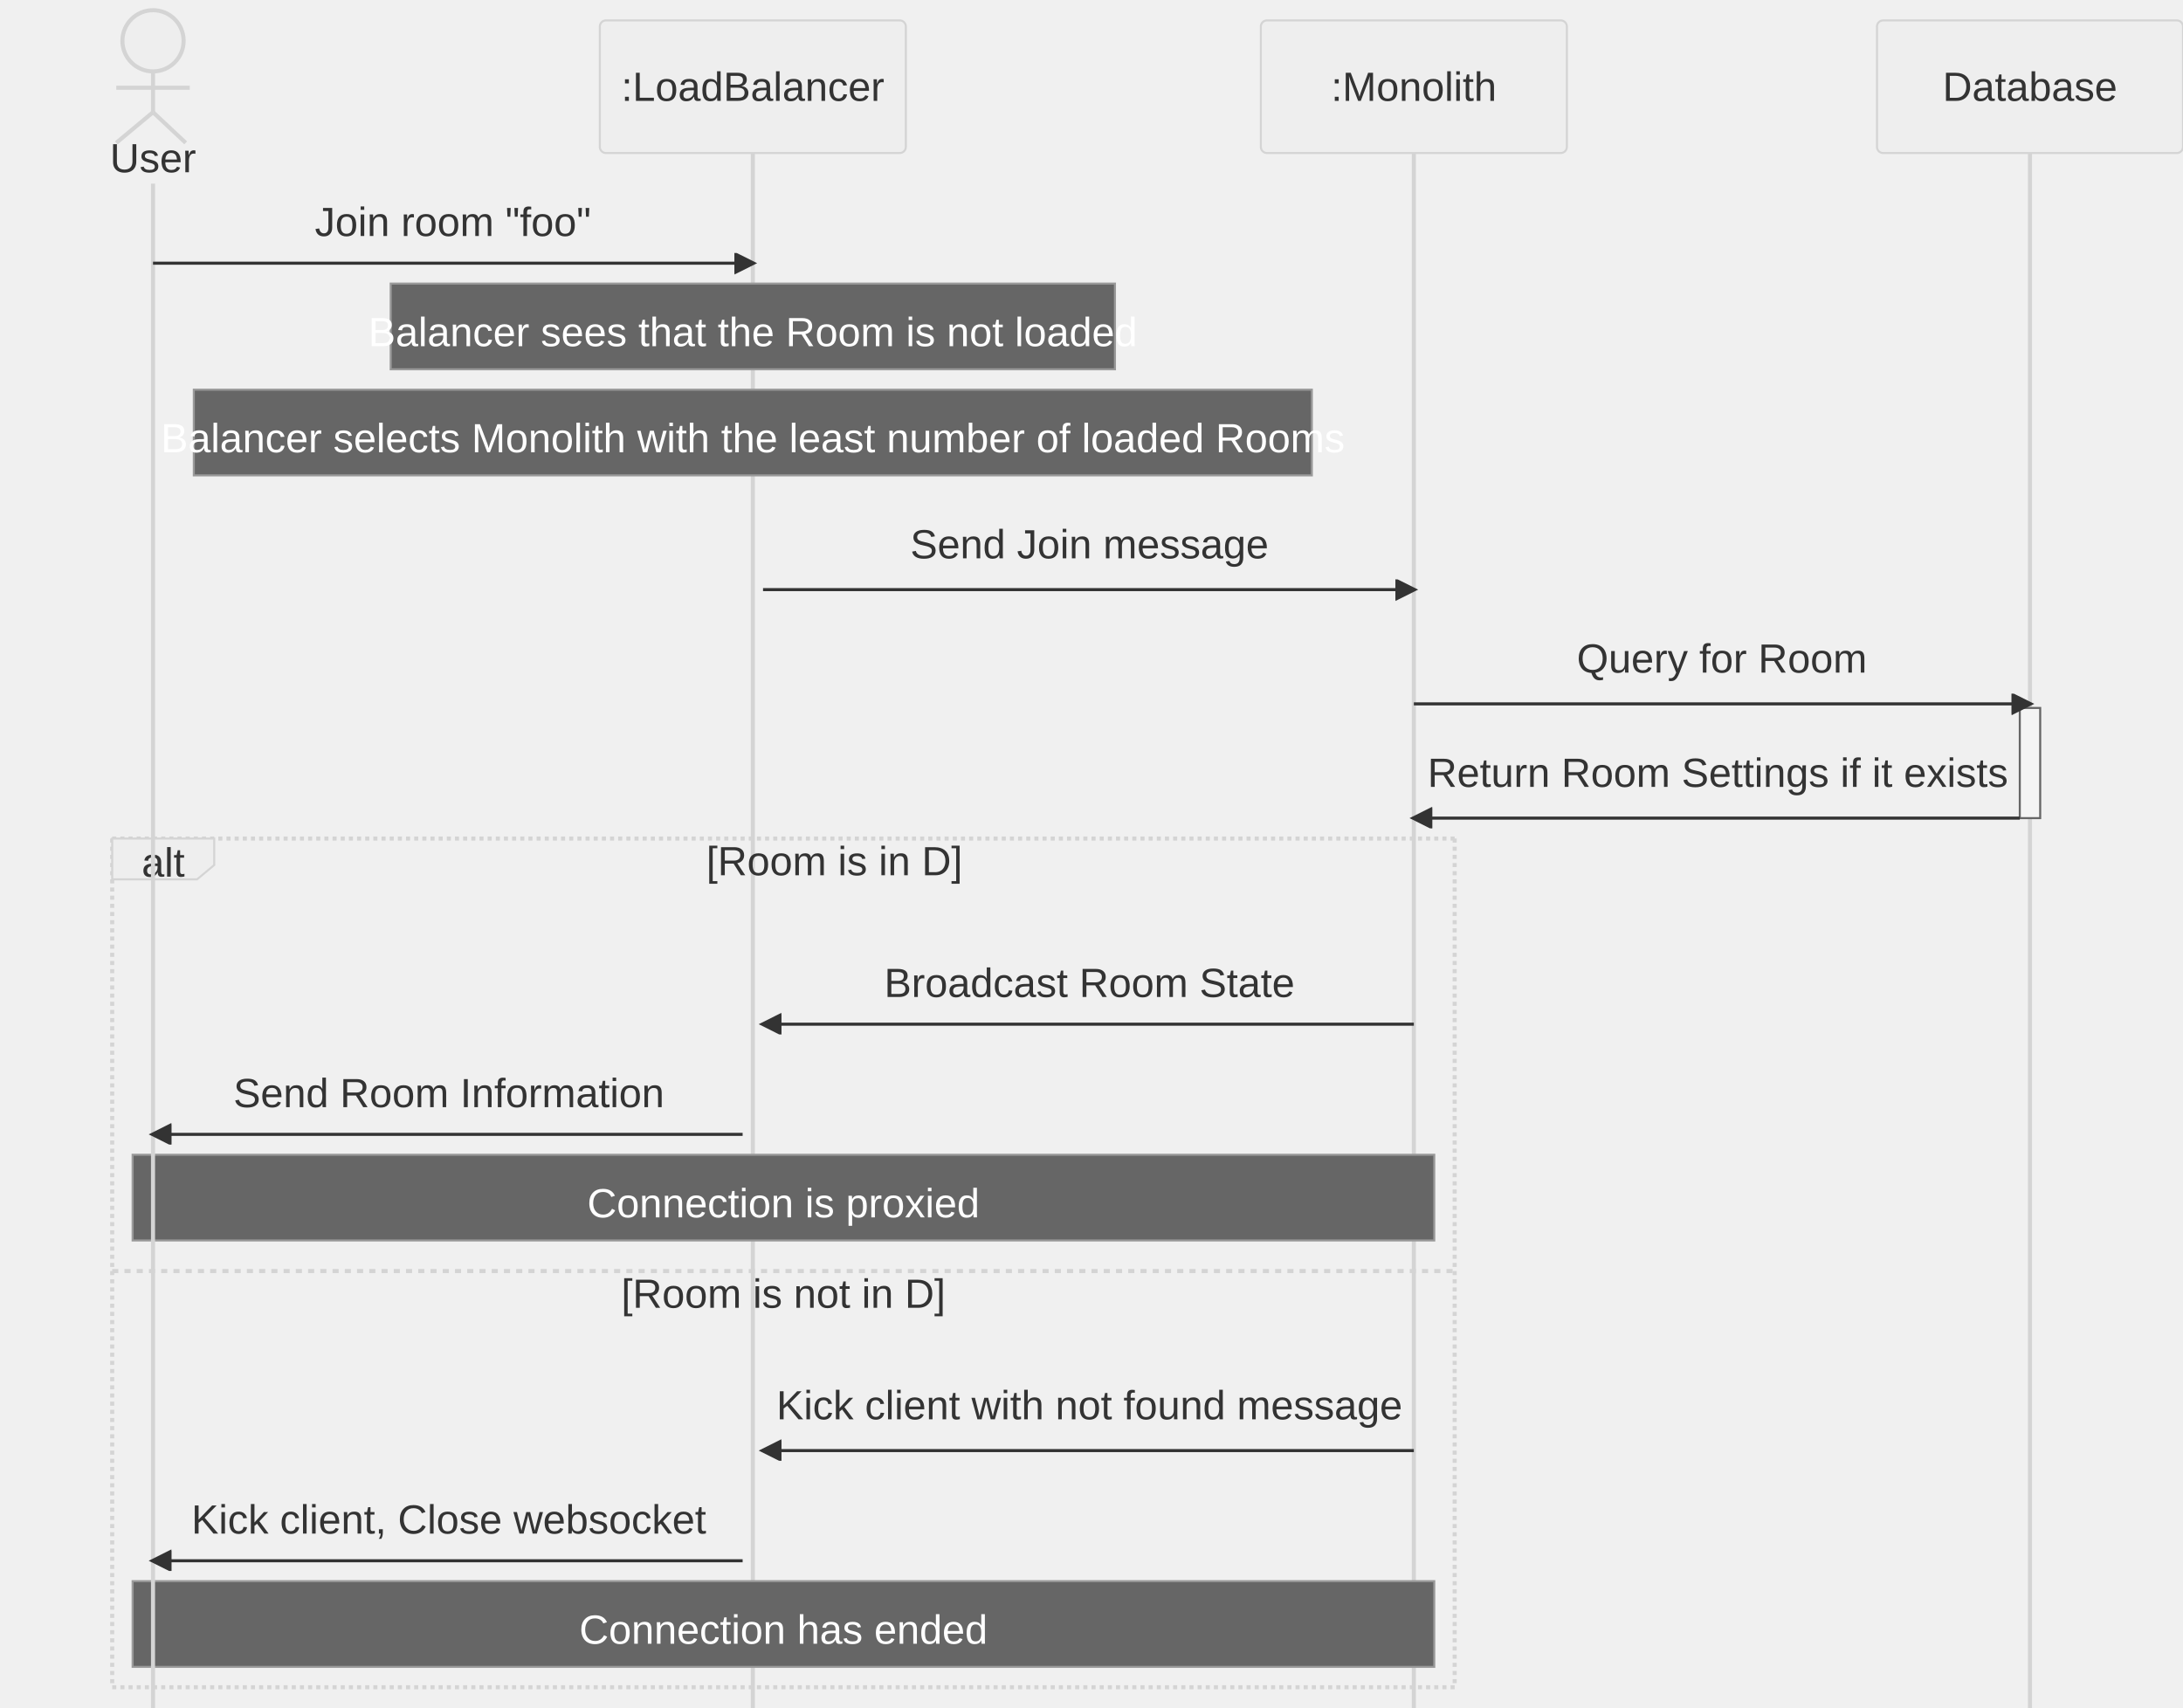
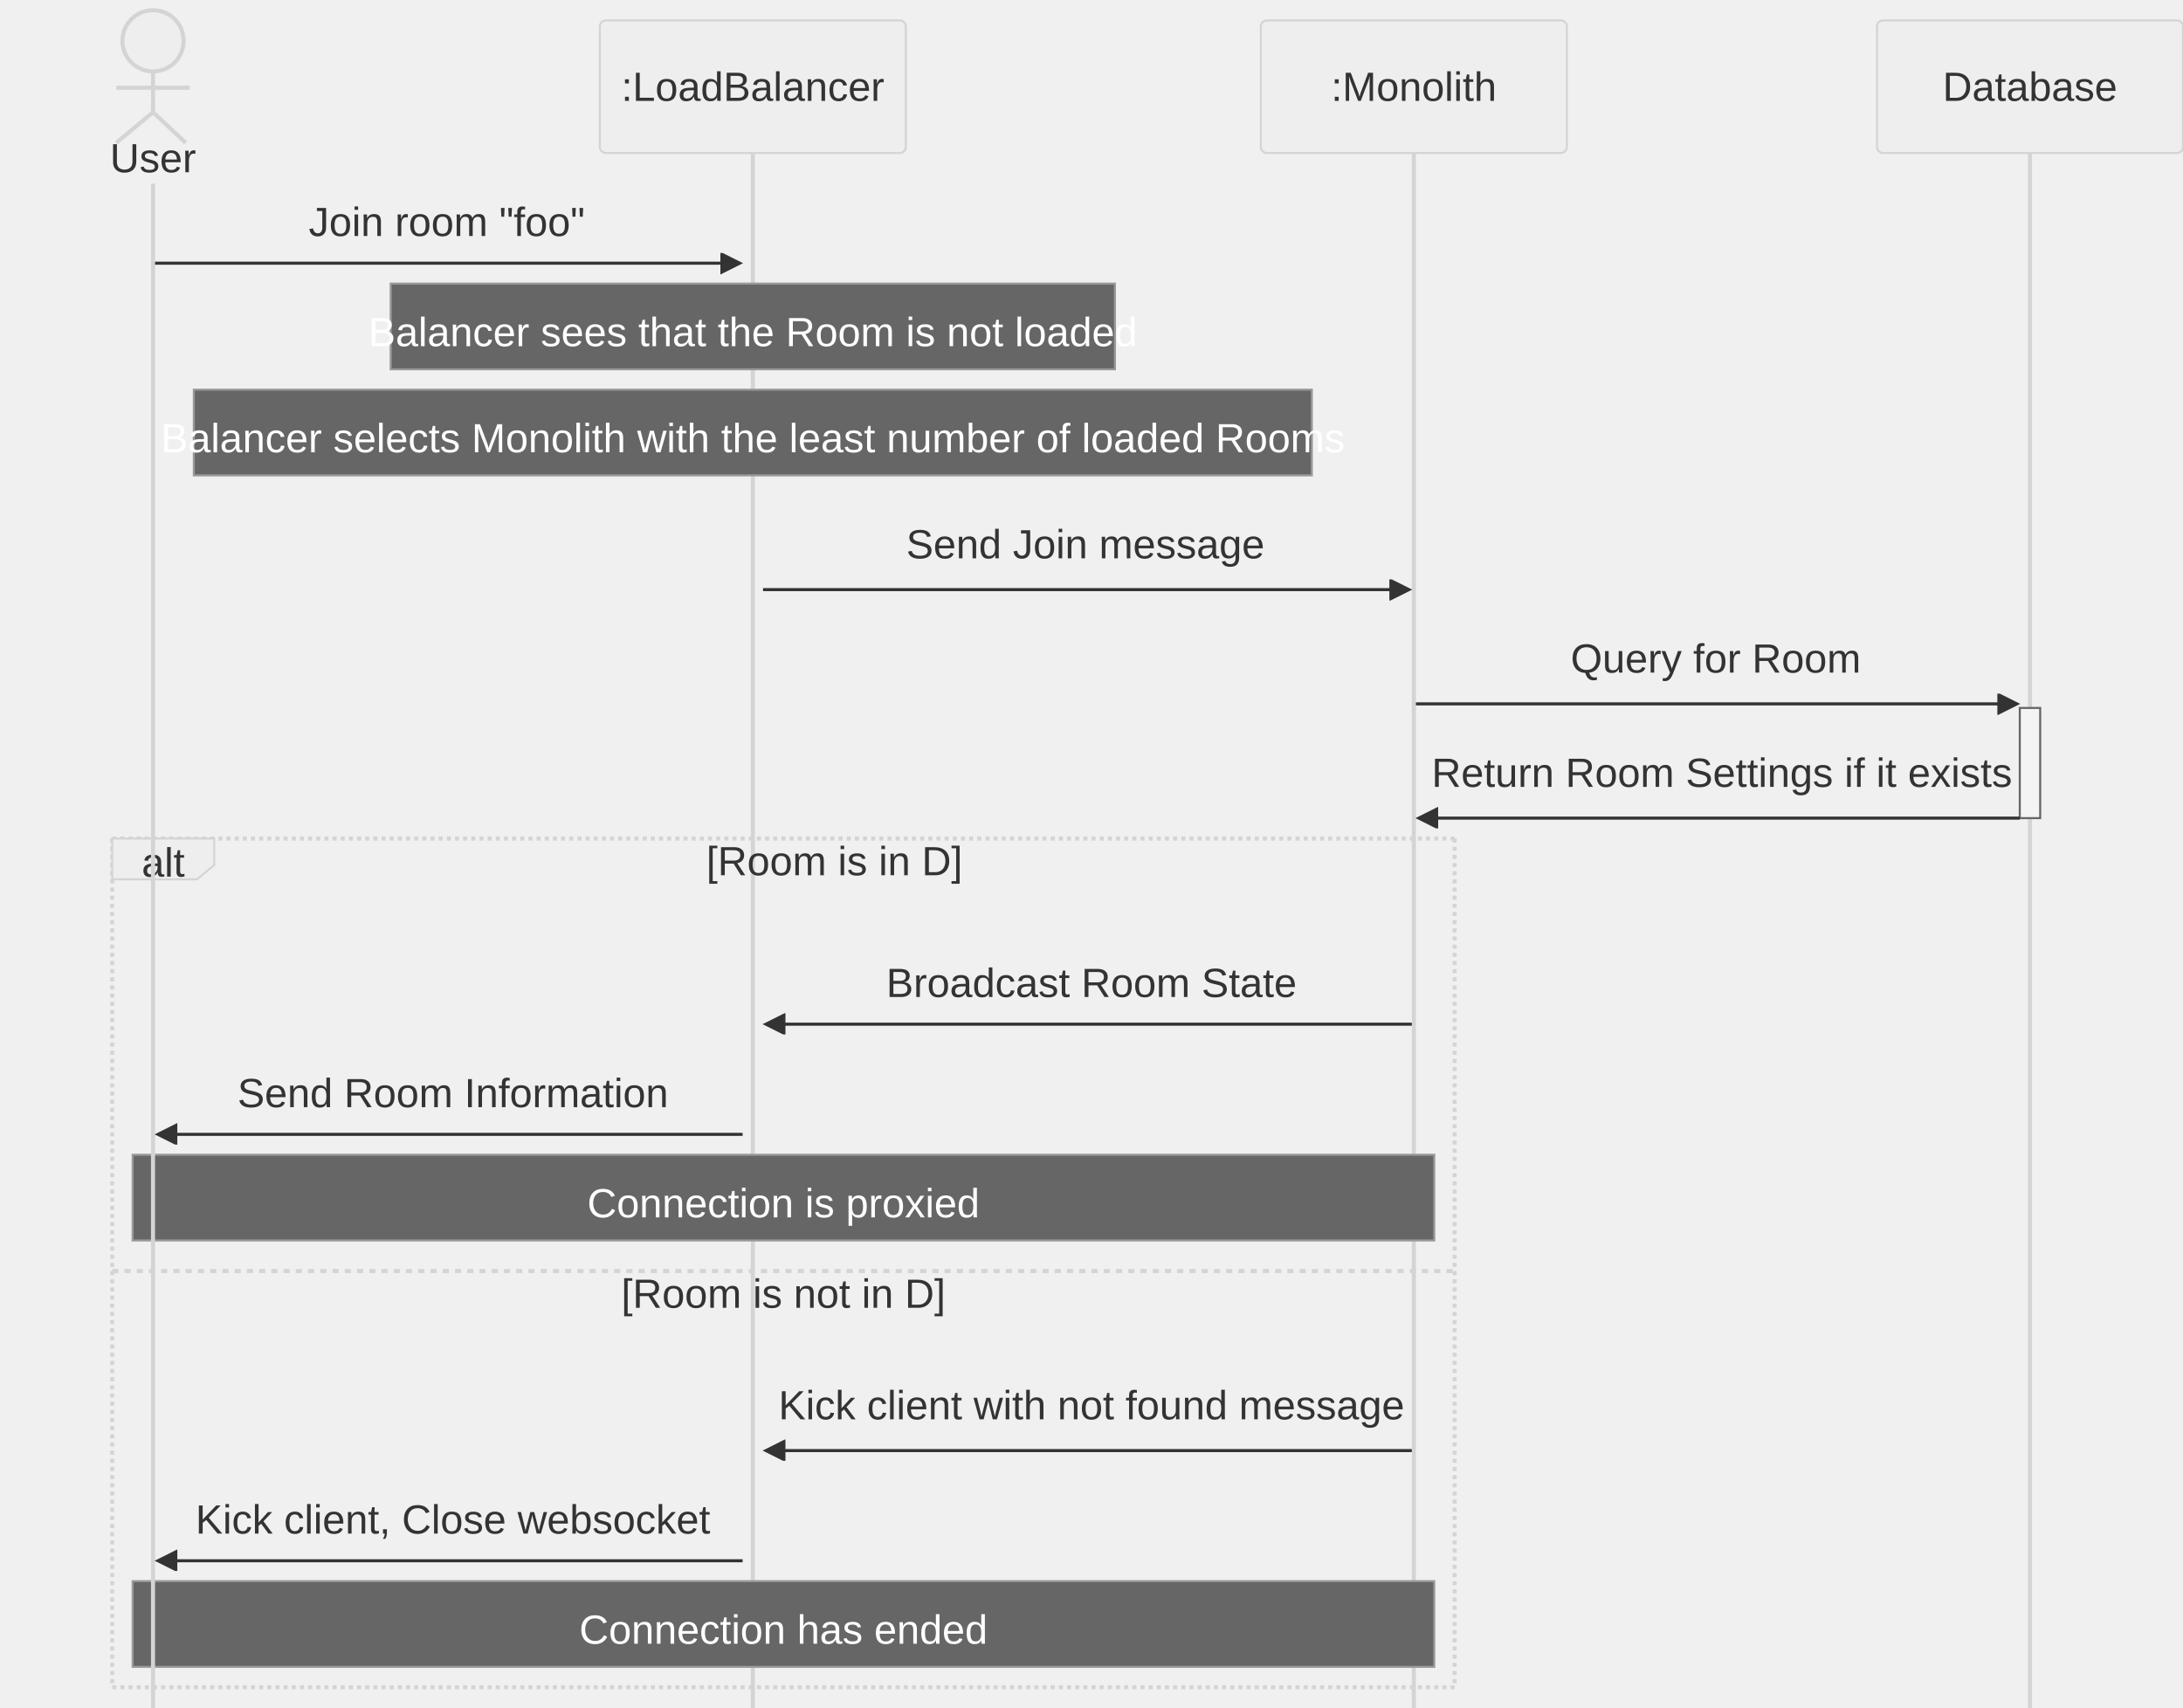
<svg xmlns="http://www.w3.org/2000/svg" aria-roledescription="sequence" role="graphics-document document" viewBox="0 -10 1070 837" style="max-width: 1070px; background-color: white;" width="100%" id="my-svg">
  <g>
    <line stroke="#999" stroke-width="0.5px" class="200" y2="2000" x2="995" y1="5" x1="995" id="actor3" />
    <g id="root-3">
      <rect class="actor" ry="3" rx="3" height="65" width="150" stroke="#666" fill="#eaeaea" y="0" x="920" />
      <text style="text-anchor: middle; font-size: 20px; font-weight: 400;" class="actor" alignment-baseline="central" dominant-baseline="central" y="32.5" x="995">
        <tspan dy="0" x="995">Database</tspan>
      </text>
    </g>
  </g>
  <g>
    <line stroke="#999" stroke-width="0.5px" class="200" y2="2000" x2="693" y1="5" x1="693" id="actor2" />
    <g id="root-2">
      <rect class="actor" ry="3" rx="3" height="65" width="150" stroke="#666" fill="#eaeaea" y="0" x="618" />
      <text style="text-anchor: middle; font-size: 20px; font-weight: 400;" class="actor" alignment-baseline="central" dominant-baseline="central" y="32.5" x="693">
        <tspan dy="0" x="693">:Monolith</tspan>
      </text>
    </g>
  </g>
  <g>
    <line stroke="#999" stroke-width="0.5px" class="200" y2="2000" x2="369" y1="5" x1="369" id="actor1" />
    <g id="root-1">
      <rect class="actor" ry="3" rx="3" height="65" width="150" stroke="#666" fill="#eaeaea" y="0" x="294" />
      <text style="text-anchor: middle; font-size: 20px; font-weight: 400;" class="actor" alignment-baseline="central" dominant-baseline="central" y="32.5" x="369">
        <tspan dy="0" x="369">:LoadBalancer</tspan>
      </text>
    </g>
  </g>
  <style>#my-svg{font-family:"trebuchet ms",verdana,arial,sans-serif;font-size:16px;fill:#000000;}#my-svg .error-icon{fill:#552222;}#my-svg .error-text{fill:#552222;stroke:#552222;}#my-svg .edge-thickness-normal{stroke-width:2px;}#my-svg .edge-thickness-thick{stroke-width:3.5px;}#my-svg .edge-pattern-solid{stroke-dasharray:0;}#my-svg .edge-pattern-dashed{stroke-dasharray:3;}#my-svg .edge-pattern-dotted{stroke-dasharray:2;}#my-svg .marker{fill:#666;stroke:#666;}#my-svg .marker.cross{stroke:#666;}#my-svg svg{font-family:"trebuchet ms",verdana,arial,sans-serif;font-size:16px;}#my-svg .actor{stroke:hsl(0, 0%, 83%);fill:#eee;}#my-svg text.actor&gt;tspan{fill:#333;stroke:none;}#my-svg .actor-line{stroke:#666;}#my-svg .messageLine0{stroke-width:1.5;stroke-dasharray:none;stroke:#333;}#my-svg .messageLine1{stroke-width:1.5;stroke-dasharray:2,2;stroke:#333;}#my-svg #arrowhead path{fill:#333;stroke:#333;}#my-svg .sequenceNumber{fill:white;}#my-svg #sequencenumber{fill:#333;}#my-svg #crosshead path{fill:#333;stroke:#333;}#my-svg .messageText{fill:#333;stroke:none;}#my-svg .labelBox{stroke:hsl(0, 0%, 83%);fill:#eee;}#my-svg .labelText,#my-svg .labelText&gt;tspan{fill:#333;stroke:none;}#my-svg .loopText,#my-svg .loopText&gt;tspan{fill:#333;stroke:none;}#my-svg .loopLine{stroke-width:2px;stroke-dasharray:2,2;stroke:hsl(0, 0%, 83%);fill:hsl(0, 0%, 83%);}#my-svg .note{stroke:#999;fill:#666;}#my-svg .noteText,#my-svg .noteText&gt;tspan{fill:#fff;stroke:none;}#my-svg .activation0{fill:#f4f4f4;stroke:#666;}#my-svg .activation1{fill:#f4f4f4;stroke:#666;}#my-svg .activation2{fill:#f4f4f4;stroke:#666;}#my-svg .actorPopupMenu{position:absolute;}#my-svg .actorPopupMenuPanel{position:absolute;fill:#eee;box-shadow:0px 8px 16px 0px rgba(0,0,0,0.2);filter:drop-shadow(3px 5px 2px rgb(0 0 0 / 0.4));}#my-svg .actor-man line{stroke:hsl(0, 0%, 83%);fill:#eee;}#my-svg .actor-man circle,#my-svg line{stroke:hsl(0, 0%, 83%);fill:#eee;stroke-width:2px;}#my-svg :root{--mermaid-font-family:"trebuchet ms",verdana,arial,sans-serif;}</style>
  <g />
  <defs>
    <symbol height="24" width="24" id="computer">
      <path d="M2 2v13h20v-13h-20zm18 11h-16v-9h16v9zm-10.228 6l.466-1h3.524l.467 1h-4.457zm14.228 3h-24l2-6h2.104l-1.33 4h18.45l-1.297-4h2.073l2 6zm-5-10h-14v-7h14v7z" transform="scale(.5)" />
    </symbol>
  </defs>
  <defs>
    <symbol clip-rule="evenodd" fill-rule="evenodd" id="database">
      <path d="M12.258.001l.256.004.255.005.253.008.251.01.249.012.247.015.246.016.242.019.241.02.239.023.236.024.233.027.231.028.229.031.225.032.223.034.22.036.217.038.214.04.211.041.208.043.205.045.201.046.198.048.194.05.191.051.187.053.183.054.18.056.175.057.172.059.168.06.163.061.16.063.155.064.15.066.074.033.073.033.071.034.07.034.069.035.068.035.067.035.066.035.064.036.064.036.062.036.06.036.06.037.058.037.058.037.055.038.055.038.053.038.052.038.051.039.05.039.048.039.047.039.045.04.044.04.043.04.041.04.04.041.039.041.037.041.036.041.034.041.033.042.032.042.03.042.029.042.027.042.026.043.024.043.023.043.021.043.02.043.018.044.017.043.015.044.013.044.012.044.011.045.009.044.007.045.006.045.004.045.002.045.001.045v17l-.001.045-.002.045-.004.045-.006.045-.007.045-.009.044-.011.045-.012.044-.013.044-.015.044-.017.043-.018.044-.02.043-.021.043-.023.043-.024.043-.026.043-.027.042-.029.042-.03.042-.032.042-.033.042-.034.041-.036.041-.037.041-.039.041-.04.041-.041.04-.043.04-.044.04-.045.04-.047.039-.048.039-.05.039-.051.039-.052.038-.053.038-.055.038-.055.038-.058.037-.058.037-.06.037-.06.036-.062.036-.064.036-.064.036-.066.035-.067.035-.068.035-.069.035-.07.034-.071.034-.073.033-.074.033-.15.066-.155.064-.16.063-.163.061-.168.06-.172.059-.175.057-.18.056-.183.054-.187.053-.191.051-.194.05-.198.048-.201.046-.205.045-.208.043-.211.041-.214.04-.217.038-.22.036-.223.034-.225.032-.229.031-.231.028-.233.027-.236.024-.239.023-.241.02-.242.019-.246.016-.247.015-.249.012-.251.01-.253.008-.255.005-.256.004-.258.001-.258-.001-.256-.004-.255-.005-.253-.008-.251-.01-.249-.012-.247-.015-.245-.016-.243-.019-.241-.02-.238-.023-.236-.024-.234-.027-.231-.028-.228-.031-.226-.032-.223-.034-.22-.036-.217-.038-.214-.04-.211-.041-.208-.043-.204-.045-.201-.046-.198-.048-.195-.05-.19-.051-.187-.053-.184-.054-.179-.056-.176-.057-.172-.059-.167-.06-.164-.061-.159-.063-.155-.064-.151-.066-.074-.033-.072-.033-.072-.034-.07-.034-.069-.035-.068-.035-.067-.035-.066-.035-.064-.036-.063-.036-.062-.036-.061-.036-.06-.037-.058-.037-.057-.037-.056-.038-.055-.038-.053-.038-.052-.038-.051-.039-.049-.039-.049-.039-.046-.039-.046-.04-.044-.04-.043-.04-.041-.04-.04-.041-.039-.041-.037-.041-.036-.041-.034-.041-.033-.042-.032-.042-.03-.042-.029-.042-.027-.042-.026-.043-.024-.043-.023-.043-.021-.043-.02-.043-.018-.044-.017-.043-.015-.044-.013-.044-.012-.044-.011-.045-.009-.044-.007-.045-.006-.045-.004-.045-.002-.045-.001-.045v-17l.001-.045.002-.045.004-.045.006-.045.007-.045.009-.044.011-.045.012-.044.013-.044.015-.044.017-.043.018-.044.02-.043.021-.043.023-.043.024-.043.026-.043.027-.042.029-.042.03-.042.032-.042.033-.042.034-.041.036-.041.037-.041.039-.041.04-.041.041-.04.043-.04.044-.04.046-.04.046-.039.049-.039.049-.039.051-.039.052-.038.053-.038.055-.038.056-.038.057-.037.058-.037.06-.037.061-.036.062-.036.063-.036.064-.036.066-.035.067-.035.068-.035.069-.035.07-.034.072-.034.072-.033.074-.033.151-.066.155-.064.159-.063.164-.061.167-.06.172-.059.176-.057.179-.056.184-.054.187-.053.19-.051.195-.05.198-.048.201-.046.204-.045.208-.043.211-.041.214-.04.217-.038.22-.036.223-.034.226-.032.228-.031.231-.028.234-.027.236-.024.238-.023.241-.02.243-.019.245-.016.247-.015.249-.012.251-.01.253-.008.255-.005.256-.004.258-.001.258.001zm-9.258 20.499v.01l.001.021.003.021.004.022.005.021.006.022.007.022.009.023.01.022.011.023.012.023.013.023.015.023.016.024.017.023.018.024.019.024.021.024.022.025.023.024.024.025.052.049.056.05.061.051.066.051.07.051.075.051.079.052.084.052.088.052.092.052.097.052.102.051.105.052.11.052.114.051.119.051.123.051.127.05.131.05.135.05.139.048.144.049.147.047.152.047.155.047.16.045.163.045.167.043.171.043.176.041.178.041.183.039.187.039.19.037.194.035.197.035.202.033.204.031.209.03.212.029.216.027.219.025.222.024.226.021.23.02.233.018.236.016.24.015.243.012.246.01.249.008.253.005.256.004.259.001.26-.001.257-.004.254-.005.25-.008.247-.011.244-.012.241-.014.237-.016.233-.018.231-.021.226-.021.224-.024.22-.026.216-.027.212-.028.21-.031.205-.031.202-.034.198-.034.194-.036.191-.037.187-.039.183-.04.179-.04.175-.042.172-.043.168-.044.163-.045.16-.046.155-.046.152-.047.148-.048.143-.049.139-.049.136-.05.131-.05.126-.05.123-.051.118-.052.114-.051.11-.052.106-.052.101-.052.096-.052.092-.052.088-.053.083-.051.079-.052.074-.052.07-.051.065-.051.06-.051.056-.05.051-.05.023-.024.023-.025.021-.024.02-.024.019-.024.018-.024.017-.024.015-.023.014-.024.013-.023.012-.023.01-.023.01-.022.008-.022.006-.022.006-.022.004-.022.004-.021.001-.021.001-.021v-4.127l-.077.055-.08.053-.083.054-.085.053-.087.052-.09.052-.093.051-.095.05-.097.05-.1.049-.102.049-.105.048-.106.047-.109.047-.111.046-.114.045-.115.045-.118.044-.12.043-.122.042-.124.042-.126.041-.128.04-.13.04-.132.038-.134.038-.135.037-.138.037-.139.035-.142.035-.143.034-.144.033-.147.032-.148.031-.15.03-.151.03-.153.029-.154.027-.156.027-.158.026-.159.025-.161.024-.162.023-.163.022-.165.021-.166.02-.167.019-.169.018-.169.017-.171.016-.173.015-.173.014-.175.013-.175.012-.177.011-.178.01-.179.008-.179.008-.181.006-.182.005-.182.004-.184.003-.184.002h-.37l-.184-.002-.184-.003-.182-.004-.182-.005-.181-.006-.179-.008-.179-.008-.178-.01-.176-.011-.176-.012-.175-.013-.173-.014-.172-.015-.171-.016-.17-.017-.169-.018-.167-.019-.166-.02-.165-.021-.163-.022-.162-.023-.161-.024-.159-.025-.157-.026-.156-.027-.155-.027-.153-.029-.151-.03-.15-.03-.148-.031-.146-.032-.145-.033-.143-.034-.141-.035-.14-.035-.137-.037-.136-.037-.134-.038-.132-.038-.13-.04-.128-.04-.126-.041-.124-.042-.122-.042-.12-.044-.117-.043-.116-.045-.113-.045-.112-.046-.109-.047-.106-.047-.105-.048-.102-.049-.1-.049-.097-.05-.095-.05-.093-.052-.09-.051-.087-.052-.085-.053-.083-.054-.08-.054-.077-.054v4.127zm0-5.654v.011l.001.021.003.021.004.021.005.022.006.022.007.022.009.022.01.022.011.023.012.023.013.023.015.024.016.023.017.024.018.024.019.024.021.024.022.024.023.025.024.024.052.05.056.05.061.05.066.051.07.051.075.052.079.051.084.052.088.052.092.052.097.052.102.052.105.052.11.051.114.051.119.052.123.05.127.051.131.05.135.049.139.049.144.048.147.048.152.047.155.046.16.045.163.045.167.044.171.042.176.042.178.04.183.04.187.038.19.037.194.036.197.034.202.033.204.032.209.03.212.028.216.027.219.025.222.024.226.022.23.02.233.018.236.016.24.014.243.012.246.01.249.008.253.006.256.003.259.001.26-.001.257-.003.254-.006.25-.008.247-.01.244-.012.241-.015.237-.016.233-.018.231-.02.226-.022.224-.024.22-.025.216-.027.212-.029.21-.03.205-.032.202-.033.198-.035.194-.036.191-.037.187-.039.183-.039.179-.041.175-.042.172-.043.168-.044.163-.045.16-.045.155-.047.152-.047.148-.048.143-.048.139-.05.136-.049.131-.05.126-.051.123-.051.118-.051.114-.052.11-.052.106-.052.101-.052.096-.052.092-.052.088-.052.083-.052.079-.052.074-.051.07-.052.065-.051.06-.05.056-.051.051-.049.023-.025.023-.024.021-.025.02-.024.019-.024.018-.024.017-.024.015-.023.014-.023.013-.024.012-.022.01-.023.01-.023.008-.022.006-.022.006-.022.004-.021.004-.022.001-.021.001-.021v-4.139l-.077.054-.08.054-.083.054-.085.052-.087.053-.09.051-.093.051-.095.051-.097.05-.1.049-.102.049-.105.048-.106.047-.109.047-.111.046-.114.045-.115.044-.118.044-.12.044-.122.042-.124.042-.126.041-.128.04-.13.039-.132.039-.134.038-.135.037-.138.036-.139.036-.142.035-.143.033-.144.033-.147.033-.148.031-.15.03-.151.03-.153.028-.154.028-.156.027-.158.026-.159.025-.161.024-.162.023-.163.022-.165.021-.166.02-.167.019-.169.018-.169.017-.171.016-.173.015-.173.014-.175.013-.175.012-.177.011-.178.009-.179.009-.179.007-.181.007-.182.005-.182.004-.184.003-.184.002h-.37l-.184-.002-.184-.003-.182-.004-.182-.005-.181-.007-.179-.007-.179-.009-.178-.009-.176-.011-.176-.012-.175-.013-.173-.014-.172-.015-.171-.016-.17-.017-.169-.018-.167-.019-.166-.02-.165-.021-.163-.022-.162-.023-.161-.024-.159-.025-.157-.026-.156-.027-.155-.028-.153-.028-.151-.03-.15-.03-.148-.031-.146-.033-.145-.033-.143-.033-.141-.035-.14-.036-.137-.036-.136-.037-.134-.038-.132-.039-.13-.039-.128-.04-.126-.041-.124-.042-.122-.043-.12-.043-.117-.044-.116-.044-.113-.046-.112-.046-.109-.046-.106-.047-.105-.048-.102-.049-.1-.049-.097-.05-.095-.051-.093-.051-.09-.051-.087-.053-.085-.052-.083-.054-.08-.054-.077-.054v4.139zm0-5.666v.011l.001.02.003.022.004.021.005.022.006.021.007.022.009.023.01.022.011.023.012.023.013.023.015.023.016.024.017.024.018.023.019.024.021.025.022.024.023.024.024.025.052.05.056.05.061.05.066.051.07.051.075.052.079.051.084.052.088.052.092.052.097.052.102.052.105.051.11.052.114.051.119.051.123.051.127.05.131.05.135.05.139.049.144.048.147.048.152.047.155.046.16.045.163.045.167.043.171.043.176.042.178.04.183.04.187.038.19.037.194.036.197.034.202.033.204.032.209.03.212.028.216.027.219.025.222.024.226.021.23.02.233.018.236.017.24.014.243.012.246.01.249.008.253.006.256.003.259.001.26-.001.257-.003.254-.006.25-.008.247-.01.244-.013.241-.014.237-.016.233-.018.231-.02.226-.022.224-.024.22-.025.216-.027.212-.029.21-.03.205-.032.202-.033.198-.035.194-.036.191-.037.187-.039.183-.039.179-.041.175-.042.172-.043.168-.044.163-.045.16-.045.155-.047.152-.047.148-.048.143-.049.139-.049.136-.049.131-.051.126-.05.123-.051.118-.052.114-.051.11-.052.106-.052.101-.052.096-.052.092-.052.088-.052.083-.052.079-.052.074-.052.07-.051.065-.051.06-.051.056-.05.051-.049.023-.025.023-.025.021-.024.02-.024.019-.024.018-.024.017-.024.015-.023.014-.024.013-.023.012-.023.01-.022.01-.023.008-.022.006-.022.006-.022.004-.022.004-.021.001-.021.001-.021v-4.153l-.077.054-.08.054-.083.053-.085.053-.087.053-.09.051-.093.051-.095.051-.097.05-.1.049-.102.048-.105.048-.106.048-.109.046-.111.046-.114.046-.115.044-.118.044-.12.043-.122.043-.124.042-.126.041-.128.04-.13.039-.132.039-.134.038-.135.037-.138.036-.139.036-.142.034-.143.034-.144.033-.147.032-.148.032-.15.03-.151.03-.153.028-.154.028-.156.027-.158.026-.159.024-.161.024-.162.023-.163.023-.165.021-.166.02-.167.019-.169.018-.169.017-.171.016-.173.015-.173.014-.175.013-.175.012-.177.01-.178.01-.179.009-.179.007-.181.006-.182.006-.182.004-.184.003-.184.001-.185.001-.185-.001-.184-.001-.184-.003-.182-.004-.182-.006-.181-.006-.179-.007-.179-.009-.178-.01-.176-.01-.176-.012-.175-.013-.173-.014-.172-.015-.171-.016-.17-.017-.169-.018-.167-.019-.166-.02-.165-.021-.163-.023-.162-.023-.161-.024-.159-.024-.157-.026-.156-.027-.155-.028-.153-.028-.151-.03-.15-.03-.148-.032-.146-.032-.145-.033-.143-.034-.141-.034-.14-.036-.137-.036-.136-.037-.134-.038-.132-.039-.13-.039-.128-.041-.126-.041-.124-.041-.122-.043-.12-.043-.117-.044-.116-.044-.113-.046-.112-.046-.109-.046-.106-.048-.105-.048-.102-.048-.1-.05-.097-.049-.095-.051-.093-.051-.09-.052-.087-.052-.085-.053-.083-.053-.08-.054-.077-.054v4.153zm8.74-8.179l-.257.004-.254.005-.25.008-.247.011-.244.012-.241.014-.237.016-.233.018-.231.021-.226.022-.224.023-.22.026-.216.027-.212.028-.21.031-.205.032-.202.033-.198.034-.194.036-.191.038-.187.038-.183.04-.179.041-.175.042-.172.043-.168.043-.163.045-.16.046-.155.046-.152.048-.148.048-.143.048-.139.049-.136.05-.131.05-.126.051-.123.051-.118.051-.114.052-.11.052-.106.052-.101.052-.096.052-.092.052-.088.052-.083.052-.079.052-.074.051-.07.052-.065.051-.06.05-.056.05-.051.05-.023.025-.023.024-.021.024-.02.025-.019.024-.018.024-.017.023-.015.024-.014.023-.013.023-.012.023-.01.023-.01.022-.008.022-.006.023-.006.021-.004.022-.004.021-.001.021-.001.021.001.021.001.021.004.021.004.022.006.021.006.023.008.022.01.022.01.023.012.023.013.023.014.023.015.024.017.023.018.024.019.024.02.025.021.024.023.024.023.025.051.05.056.05.06.05.065.051.07.052.074.051.079.052.083.052.088.052.092.052.096.052.101.052.106.052.11.052.114.052.118.051.123.051.126.051.131.05.136.05.139.049.143.048.148.048.152.048.155.046.16.046.163.045.168.043.172.043.175.042.179.041.183.04.187.038.191.038.194.036.198.034.202.033.205.032.21.031.212.028.216.027.22.026.224.023.226.022.231.021.233.018.237.016.241.014.244.012.247.011.25.008.254.005.257.004.26.001.26-.001.257-.004.254-.005.25-.008.247-.011.244-.012.241-.014.237-.016.233-.018.231-.021.226-.022.224-.023.22-.026.216-.027.212-.028.21-.031.205-.032.202-.033.198-.034.194-.036.191-.038.187-.038.183-.04.179-.041.175-.042.172-.043.168-.043.163-.045.16-.046.155-.046.152-.048.148-.048.143-.048.139-.049.136-.05.131-.05.126-.051.123-.051.118-.051.114-.052.11-.052.106-.052.101-.052.096-.052.092-.052.088-.052.083-.052.079-.052.074-.051.07-.052.065-.051.06-.05.056-.05.051-.05.023-.025.023-.024.021-.024.02-.025.019-.024.018-.024.017-.023.015-.024.014-.023.013-.023.012-.023.01-.023.01-.022.008-.022.006-.023.006-.021.004-.022.004-.021.001-.021.001-.021-.001-.021-.001-.021-.004-.021-.004-.022-.006-.021-.006-.023-.008-.022-.01-.022-.01-.023-.012-.023-.013-.023-.014-.023-.015-.024-.017-.023-.018-.024-.019-.024-.02-.025-.021-.024-.023-.024-.023-.025-.051-.05-.056-.05-.06-.05-.065-.051-.07-.052-.074-.051-.079-.052-.083-.052-.088-.052-.092-.052-.096-.052-.101-.052-.106-.052-.11-.052-.114-.052-.118-.051-.123-.051-.126-.051-.131-.05-.136-.05-.139-.049-.143-.048-.148-.048-.152-.048-.155-.046-.16-.046-.163-.045-.168-.043-.172-.043-.175-.042-.179-.041-.183-.04-.187-.038-.191-.038-.194-.036-.198-.034-.202-.033-.205-.032-.21-.031-.212-.028-.216-.027-.22-.026-.224-.023-.226-.022-.231-.021-.233-.018-.237-.016-.241-.014-.244-.012-.247-.011-.25-.008-.254-.005-.257-.004-.26-.001-.26.001z" transform="scale(.5)" />
    </symbol>
  </defs>
  <defs>
    <symbol height="24" width="24" id="clock">
      <path d="M12 2c5.514 0 10 4.486 10 10s-4.486 10-10 10-10-4.486-10-10 4.486-10 10-10zm0-2c-6.627 0-12 5.373-12 12s5.373 12 12 12 12-5.373 12-12-5.373-12-12-12zm5.848 12.459c.202.038.202.333.001.372-1.907.361-6.045 1.111-6.547 1.111-.719 0-1.301-.582-1.301-1.301 0-.512.77-5.447 1.125-7.445.034-.192.312-.181.343.014l.985 6.238 5.394 1.011z" transform="scale(.5)" />
    </symbol>
  </defs>
  <defs>
-     <marker orient="auto" markerHeight="12" markerWidth="12" markerUnits="userSpaceOnUse" refY="5" refX="9" id="arrowhead">
+     <marker orient="auto" markerHeight="12" markerWidth="12" markerUnits="userSpaceOnUse" refY="5" refX="7.9" id="arrowhead">
      <path d="M 0 0 L 10 5 L 0 10 z" />
    </marker>
  </defs>
  <defs>
-     <marker refY="5" refX="4" orient="auto" markerHeight="8" markerWidth="15" id="crosshead">
+     <marker refY="4.5" refX="4" orient="auto" markerHeight="8" markerWidth="15" id="crosshead">
      <path style="stroke-dasharray: 0, 0;" d="M 1,2 L 6,7 M 6,2 L 1,7" stroke-width="1pt" stroke="#000000" fill="none" />
    </marker>
  </defs>
  <defs>
-     <marker orient="auto" markerHeight="28" markerWidth="20" refY="7" refX="18" id="filled-head">
+     <marker orient="auto" markerHeight="28" markerWidth="20" refY="7" refX="15.5" id="filled-head">
      <path d="M 18,7 L9,13 L14,7 L9,1 Z" />
    </marker>
  </defs>
  <defs>
    <marker orient="auto" markerHeight="40" markerWidth="60" refY="15" refX="15" id="sequencenumber">
      <circle r="6" cy="15" cx="15" />
    </marker>
  </defs>
  <g />
  <g>
    <rect class="note" ry="0" rx="0" height="42" width="355" stroke="#666" fill="#EDF2AE" y="129" x="191.5" />
    <text style="font-size: 20px; font-weight: 400;" dy="1em" class="noteText" alignment-baseline="middle" dominant-baseline="middle" text-anchor="middle" y="134" x="369">
      <tspan x="369">Balancer sees that the Room is not loaded</tspan>
    </text>
  </g>
  <g>
    <rect class="note" ry="0" rx="0" height="42" width="548" stroke="#666" fill="#EDF2AE" y="181" x="95" />
    <text style="font-size: 20px; font-weight: 400;" dy="1em" class="noteText" alignment-baseline="middle" dominant-baseline="middle" text-anchor="middle" y="186" x="369">
      <tspan x="369">Balancer selects Monolith with the least number of loaded Rooms</tspan>
    </text>
  </g>
  <g>
    <rect class="activation0" ry="0" rx="0" height="54" width="10" stroke="#666" fill="#EDF2AE" y="337" x="990" />
  </g>
  <g>
    <rect class="note" ry="0" rx="0" height="42" width="638" stroke="#666" fill="#EDF2AE" y="556" x="65" />
    <text style="font-size: 20px; font-weight: 400;" dy="1em" class="noteText" alignment-baseline="middle" dominant-baseline="middle" text-anchor="middle" y="561" x="384">
      <tspan x="384">Connection is proxied</tspan>
    </text>
  </g>
  <g>
    <rect class="note" ry="0" rx="0" height="42" width="638" stroke="#666" fill="#EDF2AE" y="765" x="65" />
    <text style="font-size: 20px; font-weight: 400;" dy="1em" class="noteText" alignment-baseline="middle" dominant-baseline="middle" text-anchor="middle" y="770" x="384">
      <tspan x="384">Connection has ended</tspan>
    </text>
  </g>
  <g>
    <line class="loopLine" y2="401" x2="713" y1="401" x1="55" />
    <line class="loopLine" y2="817" x2="713" y1="401" x1="713" />
    <line class="loopLine" y2="817" x2="713" y1="817" x1="55" />
    <line class="loopLine" y2="817" x2="55" y1="401" x1="55" />
    <line style="stroke-dasharray: 3, 3;" class="loopLine" y2="613" x2="713" y1="613" x1="55" />
    <polygon class="labelBox" points="55,401 105,401 105,414 96.6,421 55,421" />
    <text style="font-size: 20px; font-weight: 400;" class="labelText" alignment-baseline="middle" dominant-baseline="middle" text-anchor="middle" y="414" x="80">alt</text>
    <text style="font-size: 20px; font-weight: 400;" class="loopText" text-anchor="middle" y="419" x="409">
      <tspan x="409">[Room is in D]</tspan>
    </text>
    <text style="font-size: 20px; font-weight: 400;" class="loopText" text-anchor="middle" y="631" x="384">[Room is not in D]</text>
  </g>
  <line stroke="#999" stroke-width="0.5px" class="200" y2="2000" x2="75" y1="80" x1="75" id="actor0" />
  <g class="actor-man">
    <line y2="45" x2="75" y1="25" x1="75" id="actor-man-torso0" />
    <line y2="33" x2="93" y1="33" x1="57" id="actor-man-arms0" />
    <line y2="45" x2="75" y1="60" x1="57" />
    <line y2="60" x2="91" y1="45" x1="75" />
    <circle height="65" width="150" r="15" cy="10" cx="75" />
    <text style="text-anchor: middle; font-size: 20px; font-weight: 400;" class="actor" alignment-baseline="central" dominant-baseline="central" y="67.5" x="75">
      <tspan dy="0" x="75">User</tspan>
    </text>
  </g>
-   <text style="font-size: 20px; font-weight: 400;" dy="1em" class="messageText" alignment-baseline="middle" dominant-baseline="middle" text-anchor="middle" y="80" x="222">Join room "foo"</text>
-   <line style="fill: none;" marker-end="url(#arrowhead)" stroke="none" stroke-width="2" class="messageLine0" y2="119" x2="369" y1="119" x1="75" />
-   <text style="font-size: 20px; font-weight: 400;" dy="1em" class="messageText" alignment-baseline="middle" dominant-baseline="middle" text-anchor="middle" y="238" x="534">Send Join message</text>
-   <line style="fill: none;" marker-end="url(#arrowhead)" stroke="none" stroke-width="2" class="messageLine0" y2="279" x2="693" y1="279" x1="374" />
-   <text style="font-size: 20px; font-weight: 400;" dy="1em" class="messageText" alignment-baseline="middle" dominant-baseline="middle" text-anchor="middle" y="294" x="844">Query for Room</text>
-   <line style="fill: none;" marker-end="url(#arrowhead)" stroke="none" stroke-width="2" class="messageLine0" y2="335" x2="995" y1="335" x1="693" />
-   <text style="font-size: 20px; font-weight: 400;" dy="1em" class="messageText" alignment-baseline="middle" dominant-baseline="middle" text-anchor="middle" y="350" x="842">Return Room Settings if it exists</text>
-   <line style="fill: none;" marker-end="url(#arrowhead)" stroke="none" stroke-width="2" class="messageLine0" y2="391" x2="693" y1="391" x1="990" />
-   <text style="font-size: 20px; font-weight: 400;" dy="1em" class="messageText" alignment-baseline="middle" dominant-baseline="middle" text-anchor="middle" y="453" x="534">Broadcast Room State</text>
-   <line style="fill: none;" marker-end="url(#arrowhead)" stroke="none" stroke-width="2" class="messageLine0" y2="492" x2="374" y1="492" x1="693" />
-   <text style="font-size: 20px; font-weight: 400;" dy="1em" class="messageText" alignment-baseline="middle" dominant-baseline="middle" text-anchor="middle" y="507" x="220">Send Room Information</text>
-   <line style="fill: none;" marker-end="url(#arrowhead)" stroke="none" stroke-width="2" class="messageLine0" y2="546" x2="75" y1="546" x1="364" />
-   <text style="font-size: 20px; font-weight: 400;" dy="1em" class="messageText" alignment-baseline="middle" dominant-baseline="middle" text-anchor="middle" y="660" x="534">Kick client with not found message</text>
-   <line style="fill: none;" marker-end="url(#arrowhead)" stroke="none" stroke-width="2" class="messageLine0" y2="701" x2="374" y1="701" x1="693" />
-   <text style="font-size: 20px; font-weight: 400;" dy="1em" class="messageText" alignment-baseline="middle" dominant-baseline="middle" text-anchor="middle" y="716" x="220">Kick client, Close websocket</text>
-   <line style="fill: none;" marker-end="url(#arrowhead)" stroke="none" stroke-width="2" class="messageLine0" y2="755" x2="75" y1="755" x1="364" />
+   <text style="font-size: 20px; font-weight: 400;" dy="1em" class="messageText" alignment-baseline="middle" dominant-baseline="middle" text-anchor="middle" y="80" x="219">Join room "foo"</text>
+   <line style="fill: none;" marker-end="url(#arrowhead)" stroke="none" stroke-width="2" class="messageLine0" y2="119" x2="361" y1="119" x1="76" />
+   <text style="font-size: 20px; font-weight: 400;" dy="1em" class="messageText" alignment-baseline="middle" dominant-baseline="middle" text-anchor="middle" y="238" x="532">Send Join message</text>
+   <line style="fill: none;" marker-end="url(#arrowhead)" stroke="none" stroke-width="2" class="messageLine0" y2="279" x2="689" y1="279" x1="374" />
+   <text style="font-size: 20px; font-weight: 400;" dy="1em" class="messageText" alignment-baseline="middle" dominant-baseline="middle" text-anchor="middle" y="294" x="841">Query for Room</text>
+   <line style="fill: none;" marker-end="url(#arrowhead)" stroke="none" stroke-width="2" class="messageLine0" y2="335" x2="987" y1="335" x1="694" />
+   <text style="font-size: 20px; font-weight: 400;" dy="1em" class="messageText" alignment-baseline="middle" dominant-baseline="middle" text-anchor="middle" y="350" x="844">Return Room Settings if it exists</text>
+   <line style="fill: none;" marker-end="url(#arrowhead)" stroke="none" stroke-width="2" class="messageLine0" y2="391" x2="697" y1="391" x1="990" />
+   <text style="font-size: 20px; font-weight: 400;" dy="1em" class="messageText" alignment-baseline="middle" dominant-baseline="middle" text-anchor="middle" y="453" x="535">Broadcast Room State</text>
+   <line style="fill: none;" marker-end="url(#arrowhead)" stroke="none" stroke-width="2" class="messageLine0" y2="492" x2="377" y1="492" x1="692" />
+   <text style="font-size: 20px; font-weight: 400;" dy="1em" class="messageText" alignment-baseline="middle" dominant-baseline="middle" text-anchor="middle" y="507" x="222">Send Room Information</text>
+   <line style="fill: none;" marker-end="url(#arrowhead)" stroke="none" stroke-width="2" class="messageLine0" y2="546" x2="79" y1="546" x1="364" />
+   <text style="font-size: 20px; font-weight: 400;" dy="1em" class="messageText" alignment-baseline="middle" dominant-baseline="middle" text-anchor="middle" y="660" x="535">Kick client with not found message</text>
+   <line style="fill: none;" marker-end="url(#arrowhead)" stroke="none" stroke-width="2" class="messageLine0" y2="701" x2="377" y1="701" x1="692" />
+   <text style="font-size: 20px; font-weight: 400;" dy="1em" class="messageText" alignment-baseline="middle" dominant-baseline="middle" text-anchor="middle" y="716" x="222">Kick client, Close websocket</text>
+   <line style="fill: none;" marker-end="url(#arrowhead)" stroke="none" stroke-width="2" class="messageLine0" y2="755" x2="79" y1="755" x1="364" />
</svg>
